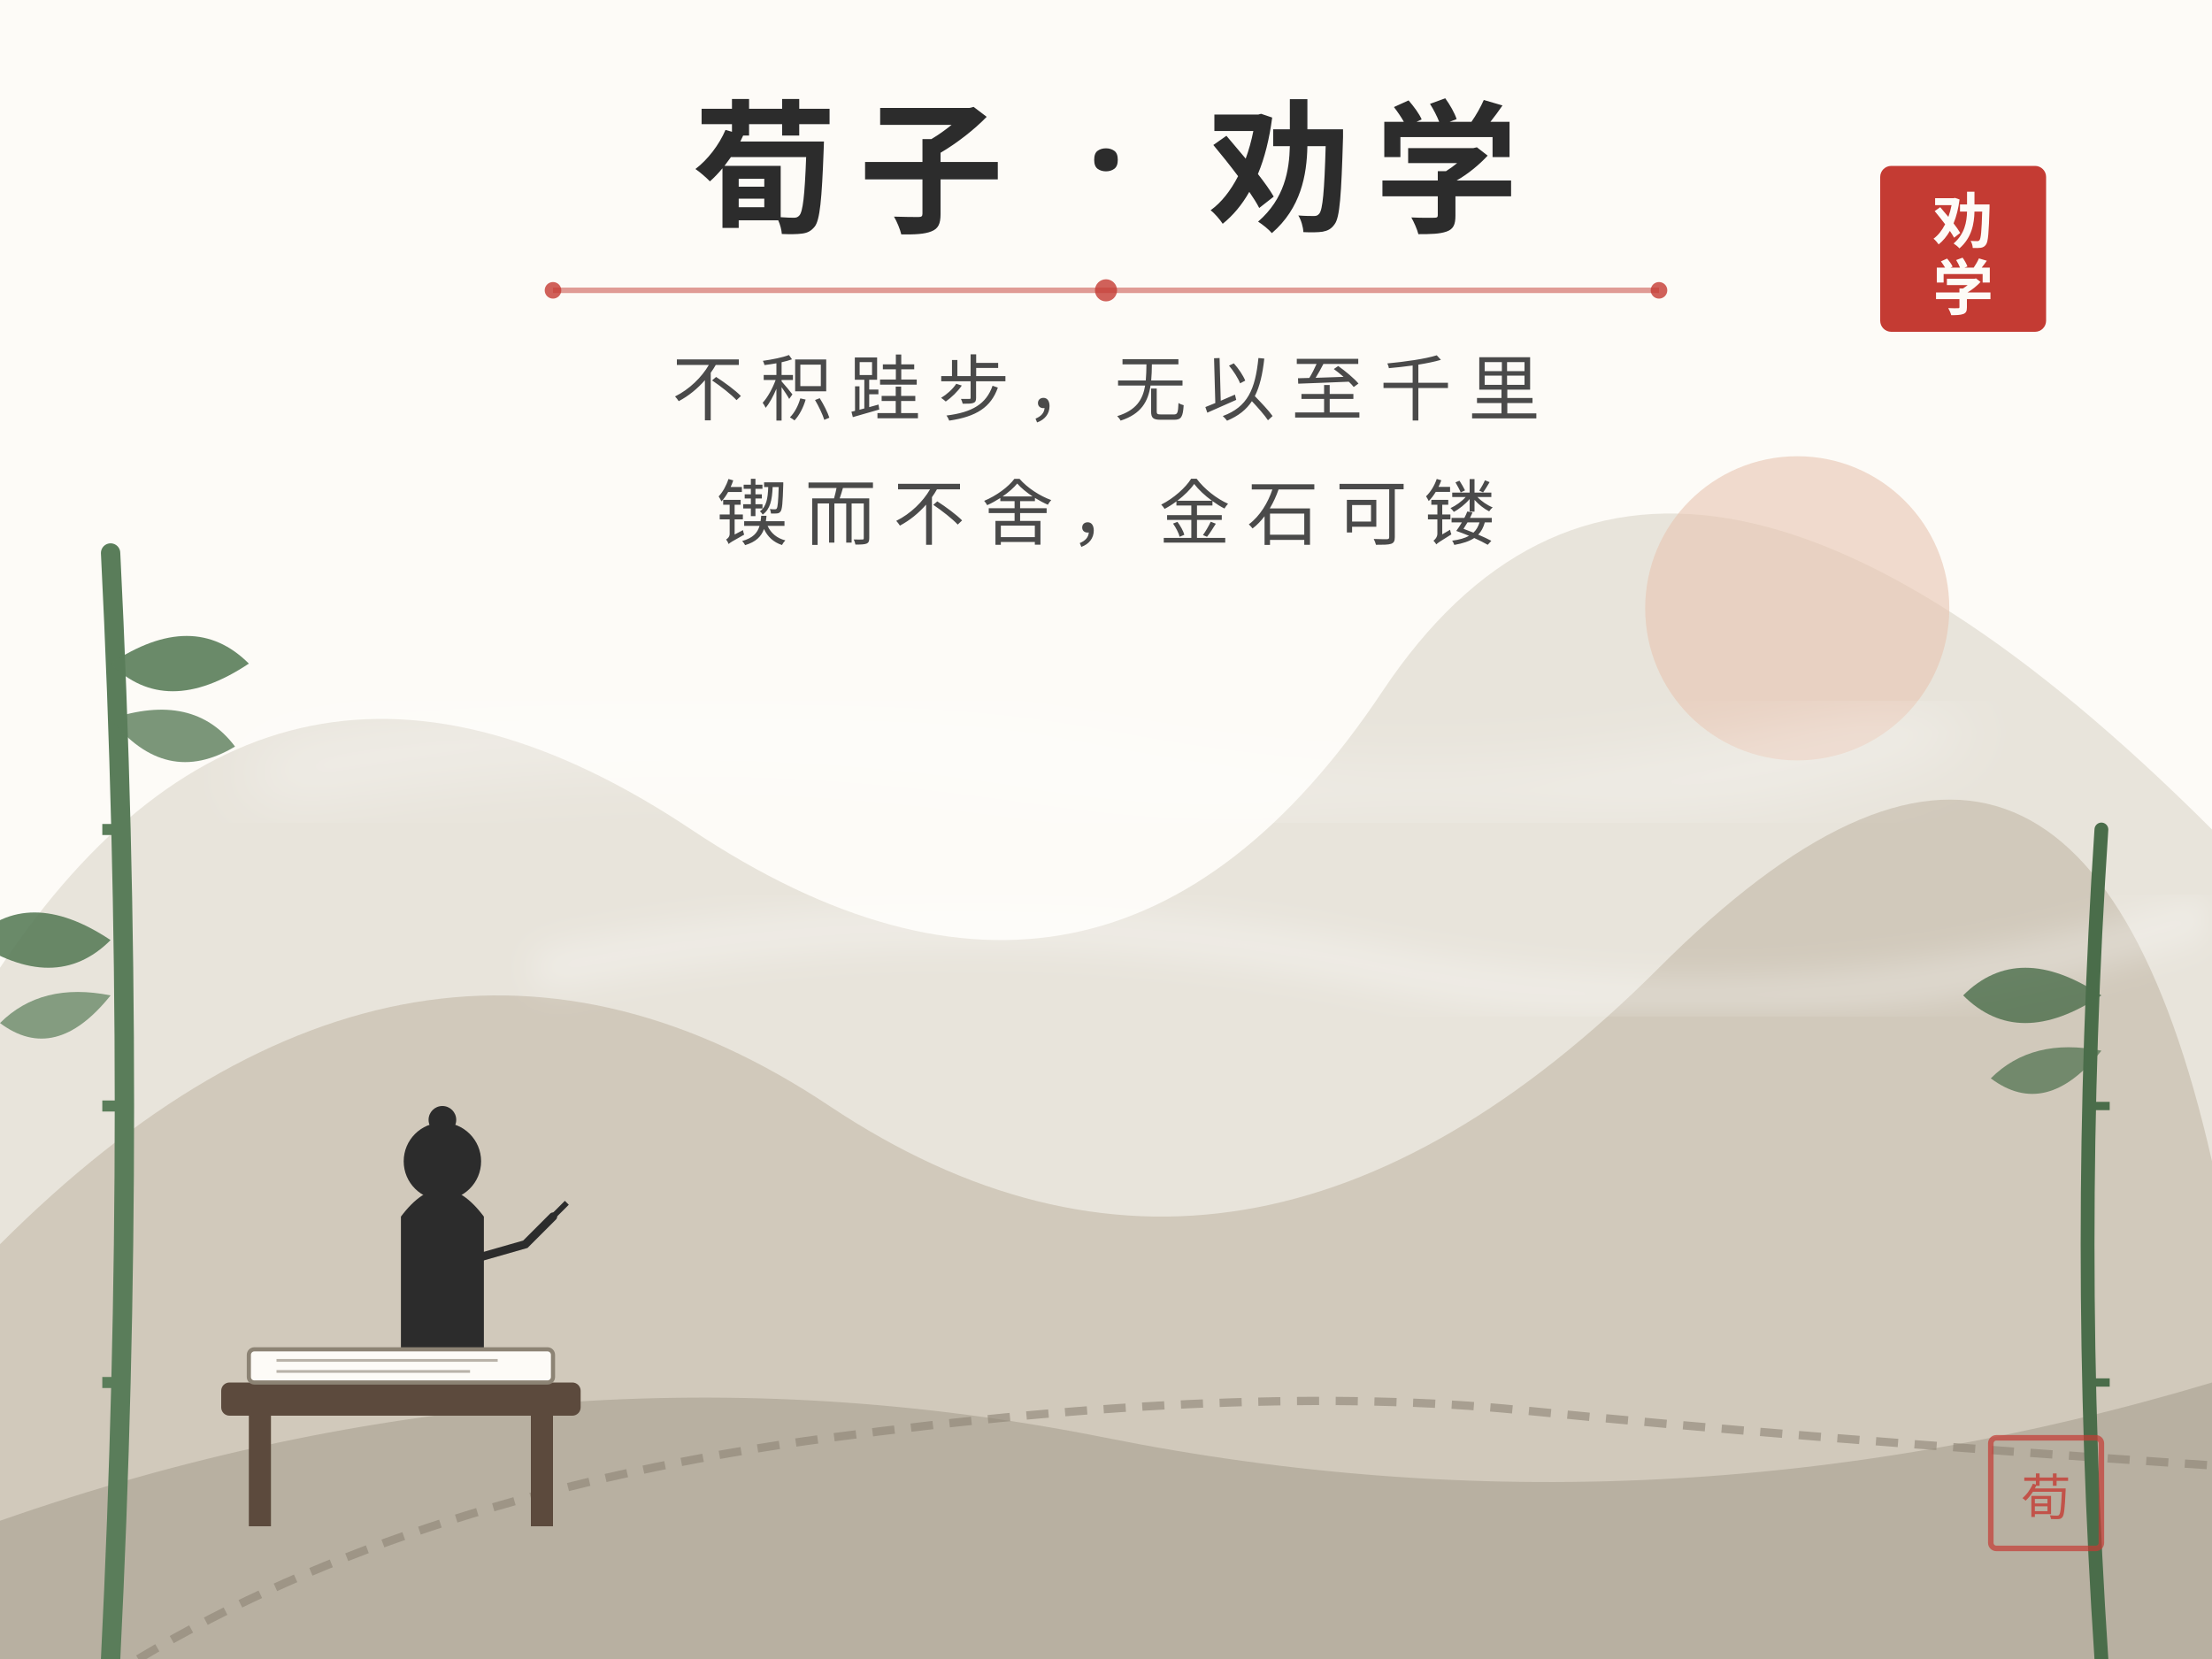
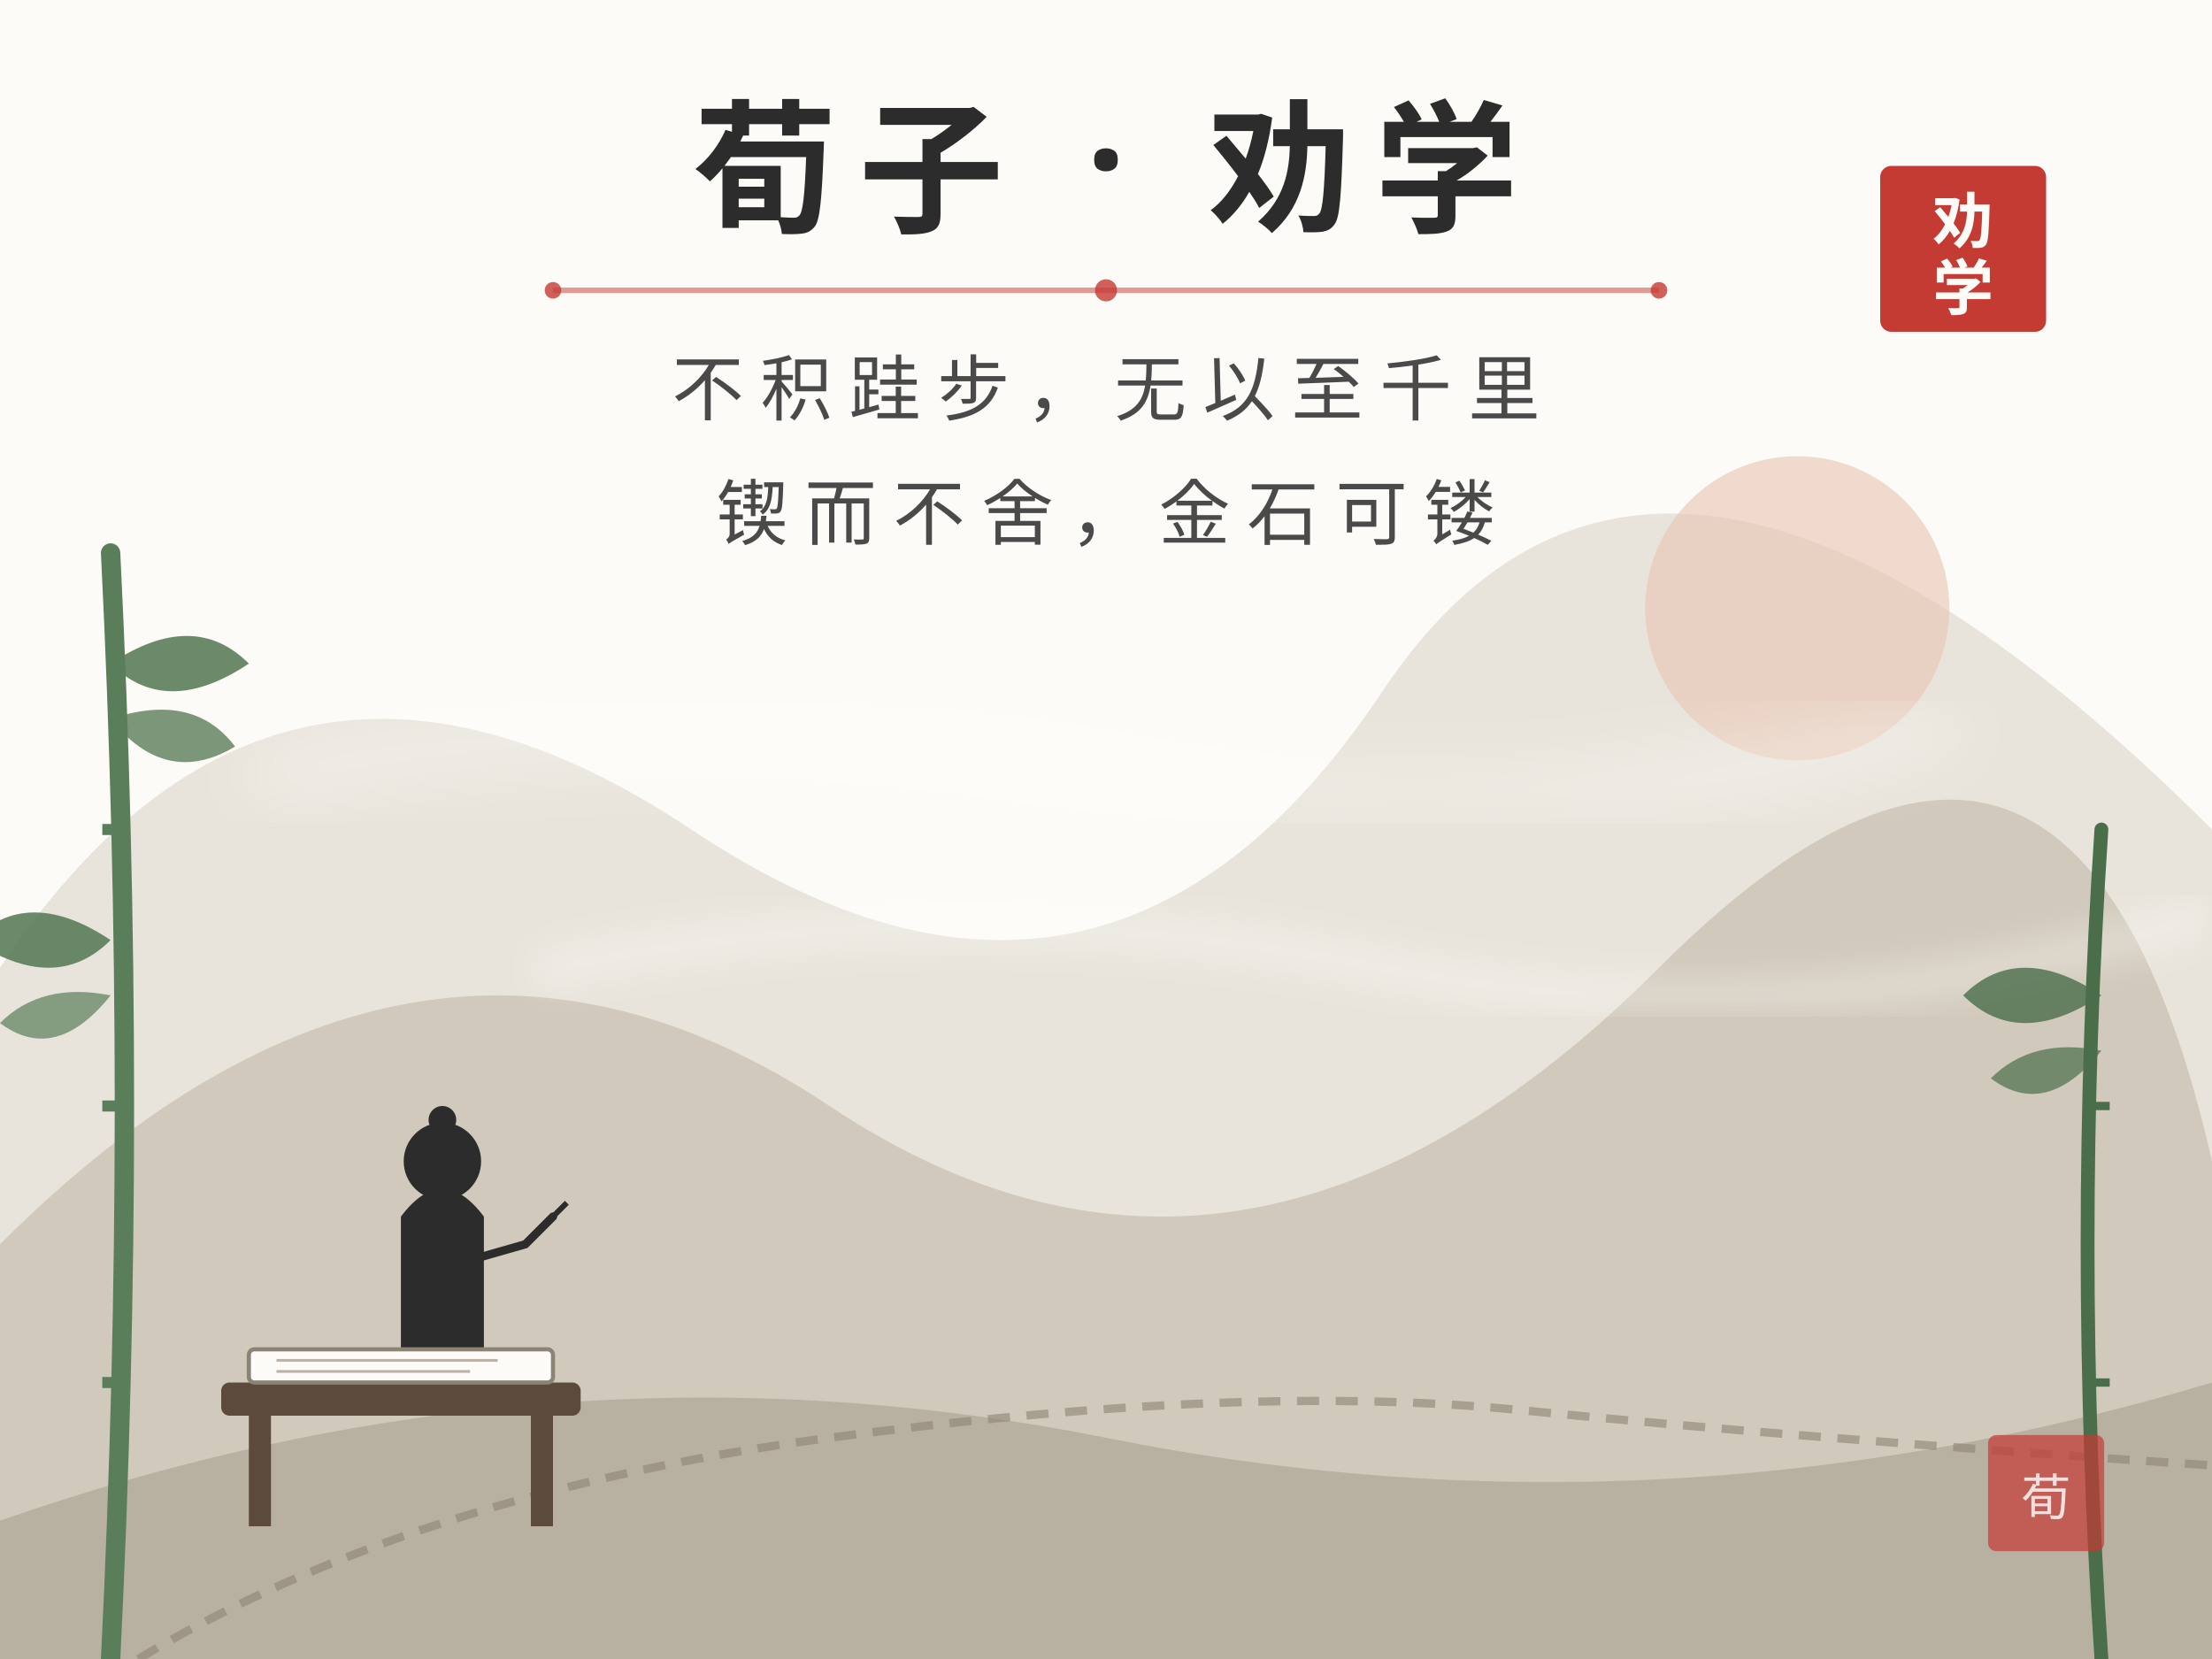
<svg xmlns="http://www.w3.org/2000/svg" viewBox="0 0 800 600">
  <defs>
    <filter id="paperTexture" x="0" y="0" width="100%" height="100%">
      <feTurbulence type="fractalNoise" baseFrequency="0.04" numOctaves="4" result="noise" />
      <feColorMatrix type="matrix" values="1 0 0 0 0  0 1 0 0 0  0 0 1 0 0  0 0 0 0.05 0" in="noise" result="coloredNoise" />
      <feComposite operator="in" in="coloredNoise" in2="SourceGraphic" result="composite" />
      <feBlend mode="multiply" in="composite" in2="SourceGraphic" />
    </filter>
    <filter id="blur" x="-20%" y="-20%" width="140%" height="140%">
      <feGaussianBlur stdDeviation="12" />
    </filter>
    <filter id="blurLight" x="-20%" y="-20%" width="140%" height="140%">
      <feGaussianBlur stdDeviation="6" />
    </filter>
  </defs>
  <rect width="800" height="600" fill="#fdfbf7" />
  <path d="M 0 350 Q 100 200 250 300 T 500 250 T 800 300 L 800 600 L 0 600 Z" fill="#e8e4db" />
  <path d="M 0 450 Q 150 300 300 400 T 600 350 T 800 420 L 800 600 L 0 600 Z" fill="#d1c9bb" />
  <path d="M 0 550 Q 200 480 400 520 T 800 500 L 800 600 L 0 600 Z" fill="#b8b0a1" />
  <circle cx="650" cy="220" r="55" fill="#e8c5b0" opacity="0.6" />
  <path d="M 100 280 Q 250 250 400 280 T 700 260" fill="none" stroke="#ffffff" stroke-width="20" opacity="0.4" stroke-linecap="round" filter="url(#blur)" />
  <path d="M 200 350 Q 350 320 500 350 T 800 330" fill="none" stroke="#ffffff" stroke-width="15" opacity="0.3" stroke-linecap="round" filter="url(#blurLight)" />
  <path d="M 50 600 Q 150 540 300 520 T 550 510 T 800 530" fill="none" stroke="#8c8374" stroke-width="3" stroke-dasharray="8 6" opacity="0.6" />
  <g>
    <path d="M 40 200 Q 50 400 40 600" fill="none" stroke="#5a7d5a" stroke-width="7" stroke-linecap="round" />
    <path d="M 37 300 L 43 300 M 37 400 L 43 400 M 37 500 L 43 500" stroke="#5a7d5a" stroke-width="4" />
    <path d="M 40 240 Q 70 220 90 240 Q 60 260 40 240 Z" fill="#5a7d5a" opacity="0.9" />
    <path d="M 40 260 Q 70 250 85 270 Q 60 285 40 260 Z" fill="#5a7d5a" opacity="0.8" />
    <path d="M 40 340 Q 10 320 -10 340 Q 20 360 40 340 Z" fill="#5a7d5a" opacity="0.9" />
    <path d="M 40 360 Q 15 355 0 370 Q 20 385 40 360 Z" fill="#5a7d5a" opacity="0.7" />
  </g>
  <g>
    <path d="M 760 300 Q 750 450 760 600" fill="none" stroke="#4a6d4a" stroke-width="5" stroke-linecap="round" />
    <path d="M 757 400 L 763 400 M 757 500 L 763 500" stroke="#4a6d4a" stroke-width="3" />
    <path d="M 760 360 Q 730 340 710 360 Q 730 380 760 360 Z" fill="#4a6d4a" opacity="0.8" />
    <path d="M 760 380 Q 735 375 720 390 Q 740 405 760 380 Z" fill="#4a6d4a" opacity="0.7" />
  </g>
  <g>
    <rect x="80" y="500" width="130" height="12" fill="#5c4a3d" rx="3" />
    <rect x="90" y="512" width="8" height="40" fill="#5c4a3d" />
    <rect x="192" y="512" width="8" height="40" fill="#5c4a3d" />
    <path d="M 145 500 L 145 440 Q 160 420 175 440 L 175 500 Z" fill="#2c2c2c" />
    <circle cx="160" cy="420" r="14" fill="#2c2c2c" />
    <circle cx="160" cy="405" r="5" fill="#2c2c2c" />
    <path d="M 155 460 L 190 450 L 200 440" fill="none" stroke="#2c2c2c" stroke-width="3" stroke-linecap="round" />
    <line x1="200" y1="440" x2="205" y2="435" stroke="#2c2c2c" stroke-width="2" />
    <rect x="90" y="488" width="110" height="12" fill="#fdfbf7" stroke="#8c8374" stroke-width="1.5" rx="2" />
    <line x1="100" y1="492" x2="180" y2="492" stroke="#8c8374" stroke-width="1" opacity="0.6" />
    <line x1="100" y1="496" x2="170" y2="496" stroke="#8c8374" stroke-width="1" opacity="0.6" />
  </g>
  <g>
    <text x="400" y="80" font-size="52" font-family="'KaiTi', 'STKaiti', 'SimSun', serif" fill="#2c2c2c" text-anchor="middle" font-weight="bold" letter-spacing="8">荀子 · 劝学</text>
    <line x1="200" y1="105" x2="600" y2="105" stroke="#c43b33" stroke-width="2" opacity="0.5" />
    <circle cx="400" cy="105" r="4" fill="#c43b33" opacity="0.8" />
    <circle cx="200" cy="105" r="3" fill="#c43b33" opacity="0.8" />
    <circle cx="600" cy="105" r="3" fill="#c43b33" opacity="0.8" />
    <text x="400" y="150" font-size="26" font-family="'SimSun', 'STSong', serif" fill="#4a4a4a" text-anchor="middle" letter-spacing="6">不积跬步，无以至千里</text>
    <text x="400" y="195" font-size="26" font-family="'SimSun', 'STSong', serif" fill="#4a4a4a" text-anchor="middle" letter-spacing="6">锲而不舍，金石可镂</text>
  </g>
  <g>
    <rect x="680" y="60" width="60" height="60" fill="#c43b33" rx="4" />
    <text x="710" y="88" font-size="22" font-family="'KaiTi', 'STKaiti', serif" fill="#fdfbf7" text-anchor="middle" font-weight="bold">劝</text>
    <text x="710" y="112" font-size="22" font-family="'KaiTi', 'STKaiti', serif" fill="#fdfbf7" text-anchor="middle" font-weight="bold">学</text>
  </g>
  <g>
-     <rect x="720" y="520" width="40" height="40" fill="none" stroke="#c43b33" stroke-width="2" rx="2" opacity="0.7" />
-     <text x="740" y="548" font-size="18" font-family="'KaiTi', serif" fill="#c43b33" text-anchor="middle" opacity="0.8">荀</text>
+     <rect x="720" y="520" width="40" height="40" fill="#c43b33" stroke="#c43b33" stroke-width="2" rx="2" opacity="0.7" />
+     <text x="740" y="548" font-size="18" font-family="'KaiTi', serif" fill="#ffffff" text-anchor="middle" opacity="0.8">荀</text>
  </g>
</svg>
